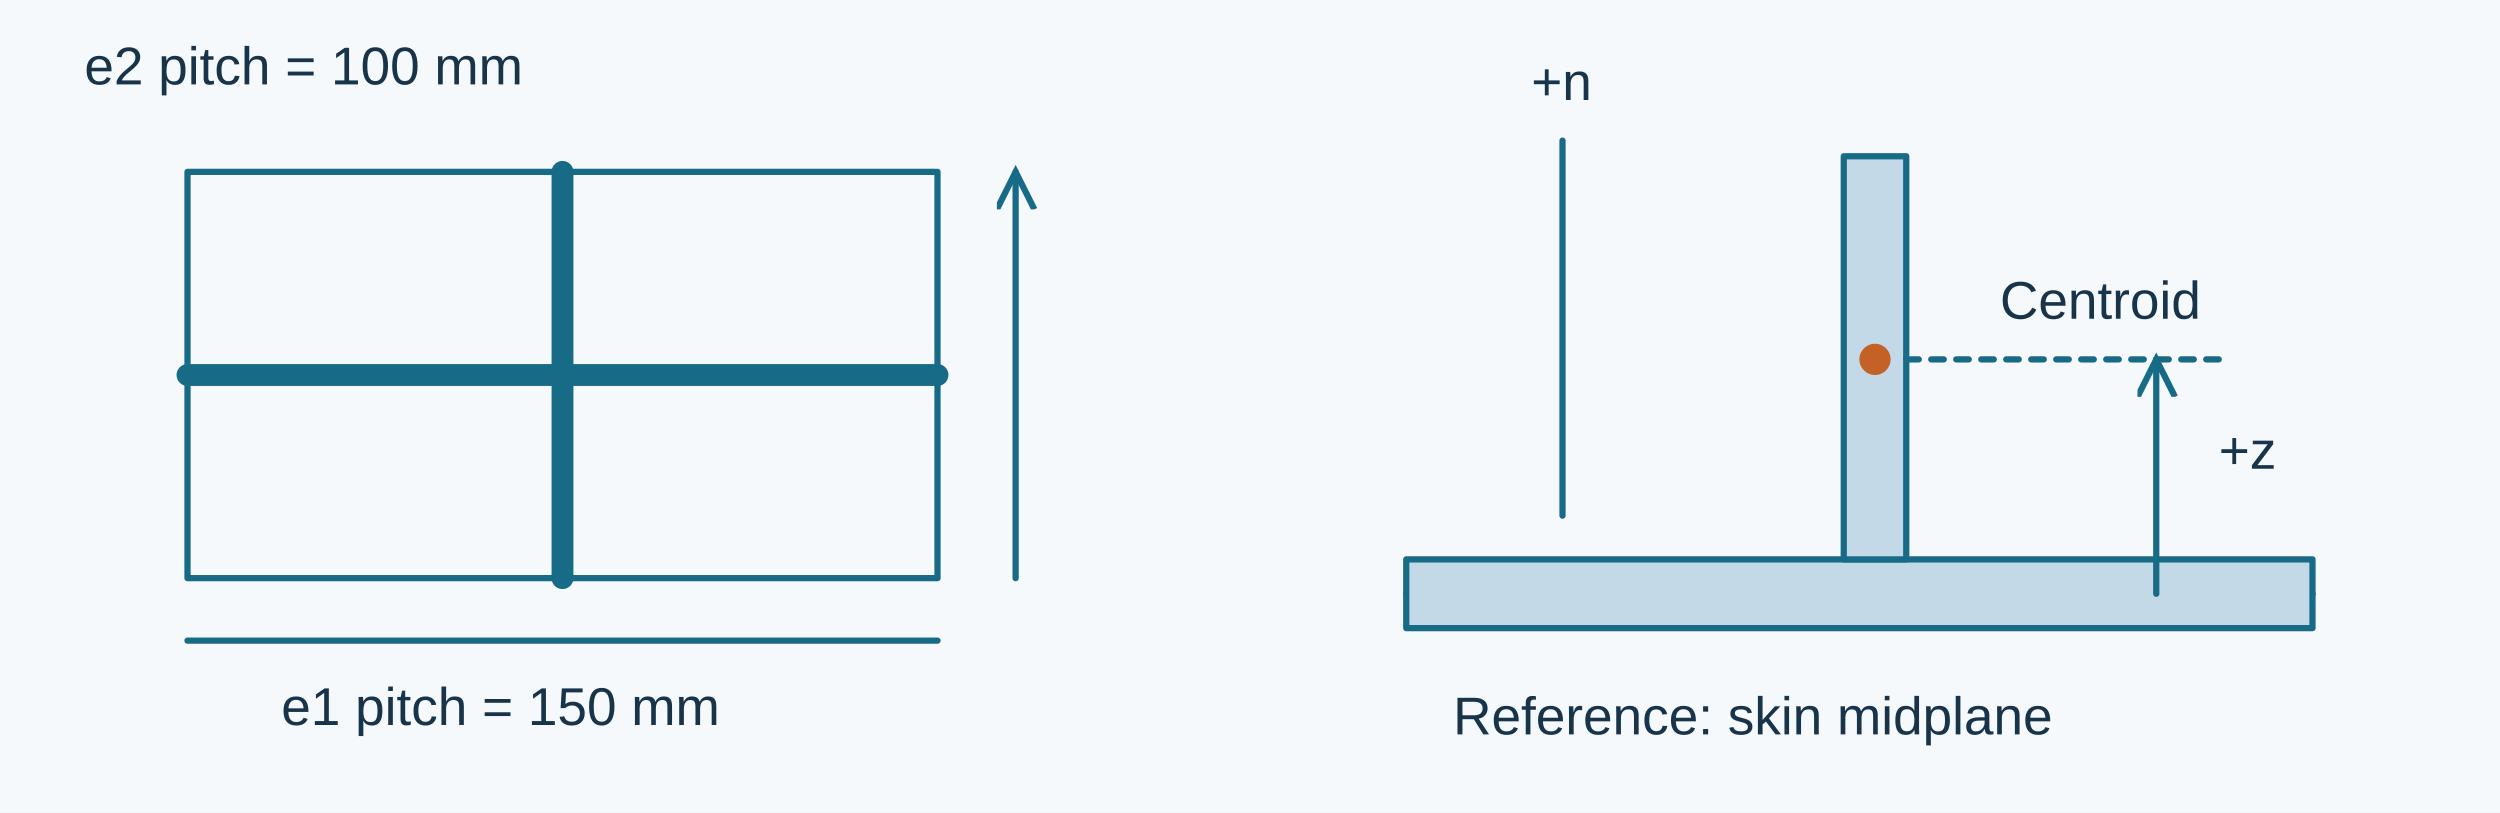
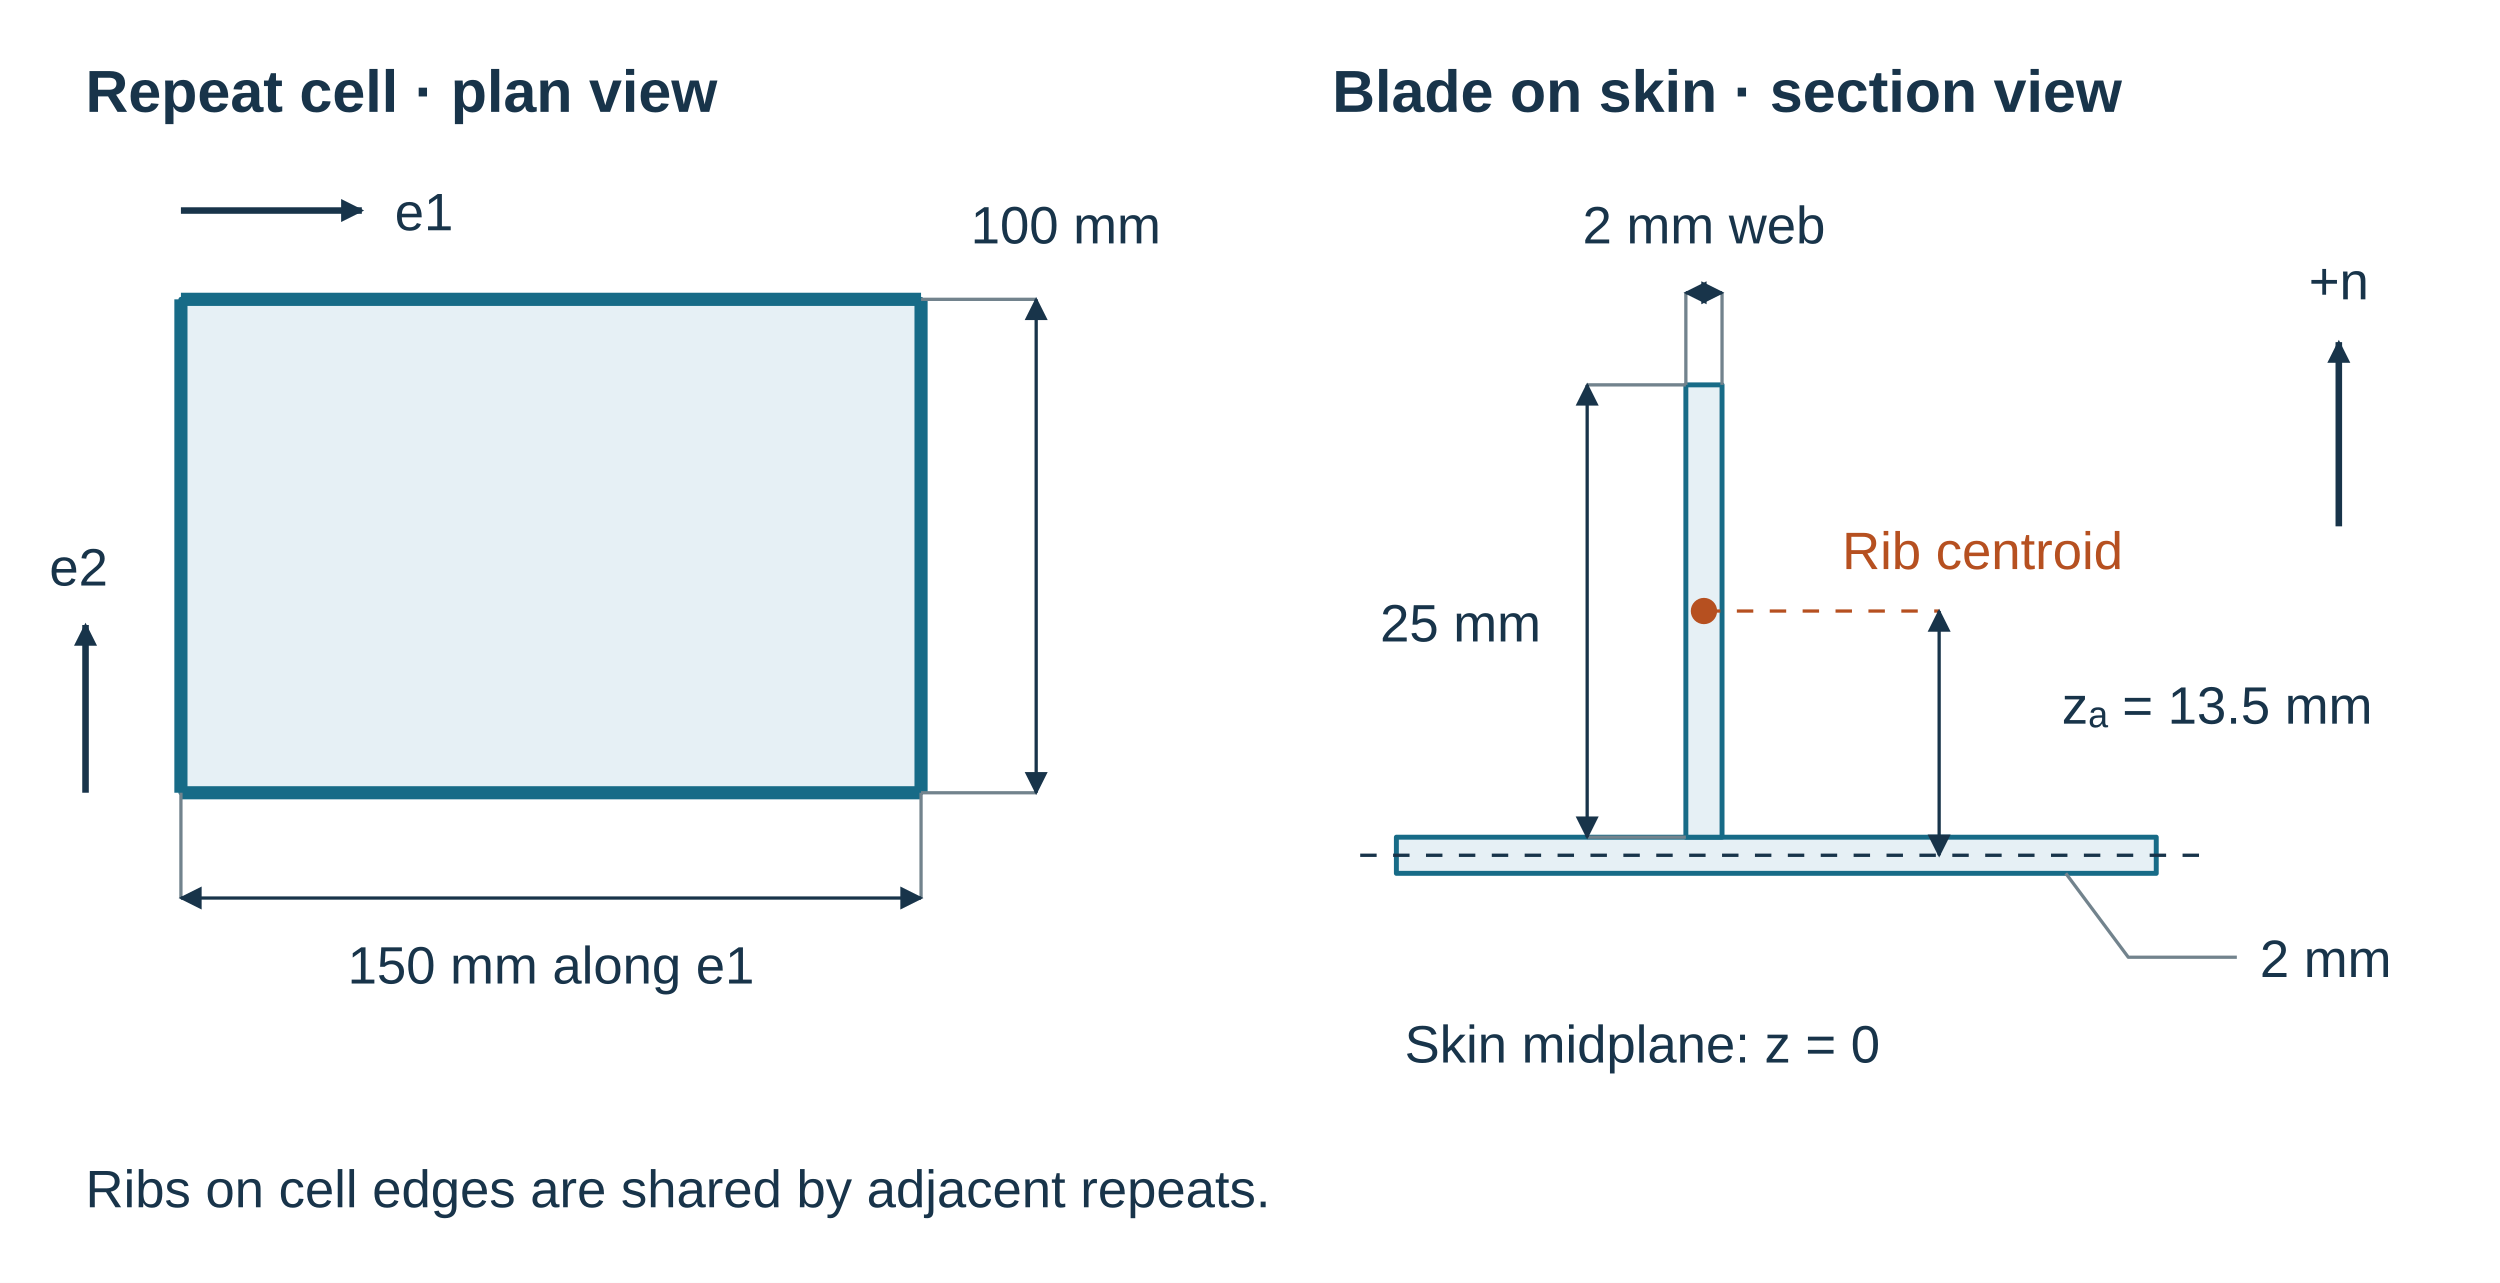
- <svg xmlns="http://www.w3.org/2000/svg" viewBox="0 0 800 260" role="img" aria-labelledby="title">
+ <svg xmlns="http://www.w3.org/2000/svg" viewBox="0 0 760 390" role="img" aria-labelledby="title desc">
  <defs>
-     <marker id="arrow" markerWidth="8" markerHeight="8" refX="6" refY="3" orient="auto">
-       <path d="M0,0 L6,3 L0,6" fill="none" stroke="#176b87" />
+     <marker id="arrow" viewBox="0 0 10 10" refX="9" refY="5" markerWidth="7" markerHeight="7" markerUnits="userSpaceOnUse" orient="auto-start-reverse">
+       <path d="M0 0L10 5L0 10Z" fill="#18344a" />
    </marker>
  </defs>
-   <rect width="800" height="260" fill="#f6f9fc" />
-   <g font-family="Arial,sans-serif" font-size="17" fill="#18344a" stroke-linecap="round" stroke-linejoin="round">
-     <g fill="none" stroke="#176b87" stroke-width="2">
-       <rect x="60" y="55" width="240" height="130" />
-       <path d="M60 120H300 M180 55V185" stroke-width="7" />
-       <path d="M60 205H300 M325 185V55" marker-end="url(#arrow)" />
-       <path d="M450 190H740" stroke-dasharray="6 5" />
-       <rect x="450" y="179" width="290" height="22" fill="#c3d9e8" />
-       <rect x="590" y="50" width="20" height="129" fill="#c3d9e8" />
-       <path d="M500 165V45 M690 190V115" marker-end="url(#arrow)" />
-       <path d="M610 115H710" stroke-dasharray="4 4" />
-     </g>
-     <circle cx="600" cy="115" r="5" fill="#c46127" />
-     <text x="90" y="232">e1 pitch = 150 mm</text>
-     <text x="27" y="27">e2 pitch = 100 mm</text>
-     <text x="490" y="32">+n</text>
-     <text x="640" y="102">Centroid</text>
-     <text x="710" y="150">+z</text>
-     <text x="465" y="235">Reference: skin midplane</text>
+   <rect width="760" height="390" fill="white" />
+   <g font-family="Arial, Helvetica, sans-serif" font-size="18" fill="#18344a" stroke-linejoin="round">
+     <text x="26.000" y="34.000" font-size="18" fill="#18344a" text-anchor="start" font-weight="600">Repeat cell · plan view</text>
+     <text x="405.000" y="34.000" font-size="18" fill="#18344a" text-anchor="start" font-weight="600">Blade on skin · section view</text>
+     <polygon points="55.000,241.000 280.000,241.000 280.000,91.000 55.000,91.000" fill="#e6f0f5" stroke="#176b87" stroke-width="1.5" />
+     <polyline points="55.000,241.000 280.000,241.000" fill="none" stroke="#176b87" stroke-width="4" />
+     <polyline points="55.000,91.000 280.000,91.000" fill="none" stroke="#176b87" stroke-width="4" />
+     <polyline points="55.000,241.000 55.000,91.000" fill="none" stroke="#176b87" stroke-width="4" />
+     <polyline points="280.000,241.000 280.000,91.000" fill="none" stroke="#176b87" stroke-width="4" />
+     <polyline points="55.000,241.000 55.000,273.000" fill="none" stroke="#72838d" stroke-width="1" />
+     <polyline points="280.000,241.000 280.000,273.000" fill="none" stroke="#72838d" stroke-width="1" />
+     <polyline points="55.000,273.000 280.000,273.000" fill="none" stroke="#18344a" stroke-width="1" marker-end="url(#arrow)" marker-start="url(#arrow)" />
+     <text x="167.500" y="299.000" font-size="16" fill="#18344a" text-anchor="middle" font-weight="400">150 mm along e1</text>
+     <polyline points="280.000,241.000 315.000,241.000" fill="none" stroke="#72838d" stroke-width="1" />
+     <polyline points="280.000,91.000 315.000,91.000" fill="none" stroke="#72838d" stroke-width="1" />
+     <polyline points="315.000,241.000 315.000,91.000" fill="none" stroke="#18344a" stroke-width="1" marker-end="url(#arrow)" marker-start="url(#arrow)" />
+     <text x="324.000" y="74.000" font-size="16" fill="#18344a" text-anchor="middle" font-weight="400">100 mm</text>
+     <polyline points="55.000,64.000 110.000,64.000" fill="none" stroke="#18344a" stroke-width="2" marker-end="url(#arrow)" />
+     <text x="120.000" y="70.000" font-size="16" fill="#18344a" text-anchor="start" font-weight="400">e1</text>
+     <polyline points="26.000,241.000 26.000,190.000" fill="none" stroke="#18344a" stroke-width="2" marker-end="url(#arrow)" />
+     <text x="15.000" y="178.000" font-size="16" fill="#18344a" text-anchor="start" font-weight="400">e2</text>
+     <polygon points="424.500,265.500 655.500,265.500 655.500,254.500 424.500,254.500" fill="#e6f0f5" stroke="#176b87" stroke-width="1.5" />
+     <polygon points="512.500,254.500 523.500,254.500 523.500,117.000 512.500,117.000" fill="#e6f0f5" stroke="#176b87" stroke-width="1.5" />
+     <polyline points="413.500,260.000 672.000,260.000" fill="none" stroke="#18344a" stroke-width="1" stroke-dasharray="5 5" />
+     <circle cx="518.000" cy="185.750" r="4" fill="#b65020" />
+     <polyline points="518.000,185.750 589.500,185.750" fill="none" stroke="#b65020" stroke-width="1" stroke-dasharray="5 5" />
+     <polyline points="589.500,260.000 589.500,260.000" fill="none" stroke="#72838d" stroke-width="1" />
+     <polyline points="589.500,185.750 589.500,185.750" fill="none" stroke="#72838d" stroke-width="1" />
+     <polyline points="589.500,260.000 589.500,185.750" fill="none" stroke="#18344a" stroke-width="1" marker-end="url(#arrow)" marker-start="url(#arrow)" />
+     <text x="674.000" y="220.000" font-size="16" fill="#18344a" text-anchor="middle" font-weight="400">zₐ = 13.5 mm</text>
+     <polyline points="512.500,254.500 482.500,254.500" fill="none" stroke="#72838d" stroke-width="1" />
+     <polyline points="512.500,117.000 482.500,117.000" fill="none" stroke="#72838d" stroke-width="1" />
+     <polyline points="482.500,254.500 482.500,117.000" fill="none" stroke="#18344a" stroke-width="1" marker-end="url(#arrow)" marker-start="url(#arrow)" />
+     <text x="444.000" y="195.000" font-size="16" fill="#18344a" text-anchor="middle" font-weight="400">25 mm</text>
+     <polyline points="512.500,117.000 512.500,89.000" fill="none" stroke="#72838d" stroke-width="1" />
+     <polyline points="523.500,117.000 523.500,89.000" fill="none" stroke="#72838d" stroke-width="1" />
+     <polyline points="512.500,89.000 523.500,89.000" fill="none" stroke="#18344a" stroke-width="1" marker-end="url(#arrow)" marker-start="url(#arrow)" />
+     <text x="518.000" y="74.000" font-size="16" fill="#18344a" text-anchor="middle" font-weight="400">2 mm web</text>
+     <text x="560.000" y="173.000" font-size="16" fill="#b65020" text-anchor="start" font-weight="400">Rib centroid</text>
+     <polyline points="628.000,265.500 647.000,291.000 680.000,291.000" fill="none" stroke="#72838d" stroke-width="1" />
+     <text x="687.000" y="297.000" font-size="16" fill="#18344a" text-anchor="start" font-weight="400">2 mm</text>
+     <text x="427.000" y="323.000" font-size="16" fill="#18344a" text-anchor="start" font-weight="400">Skin midplane: z = 0</text>
+     <polyline points="711.000,160.000 711.000,104.000" fill="none" stroke="#18344a" stroke-width="2" marker-end="url(#arrow)" />
+     <text x="711.000" y="91.000" font-size="16" fill="#18344a" text-anchor="middle" font-weight="400">+n</text>
+     <text x="26.000" y="367.000" font-size="16" fill="#18344a" text-anchor="start" font-weight="400">Ribs on cell edges are shared by adjacent repeats.</text>
  </g>
</svg>
